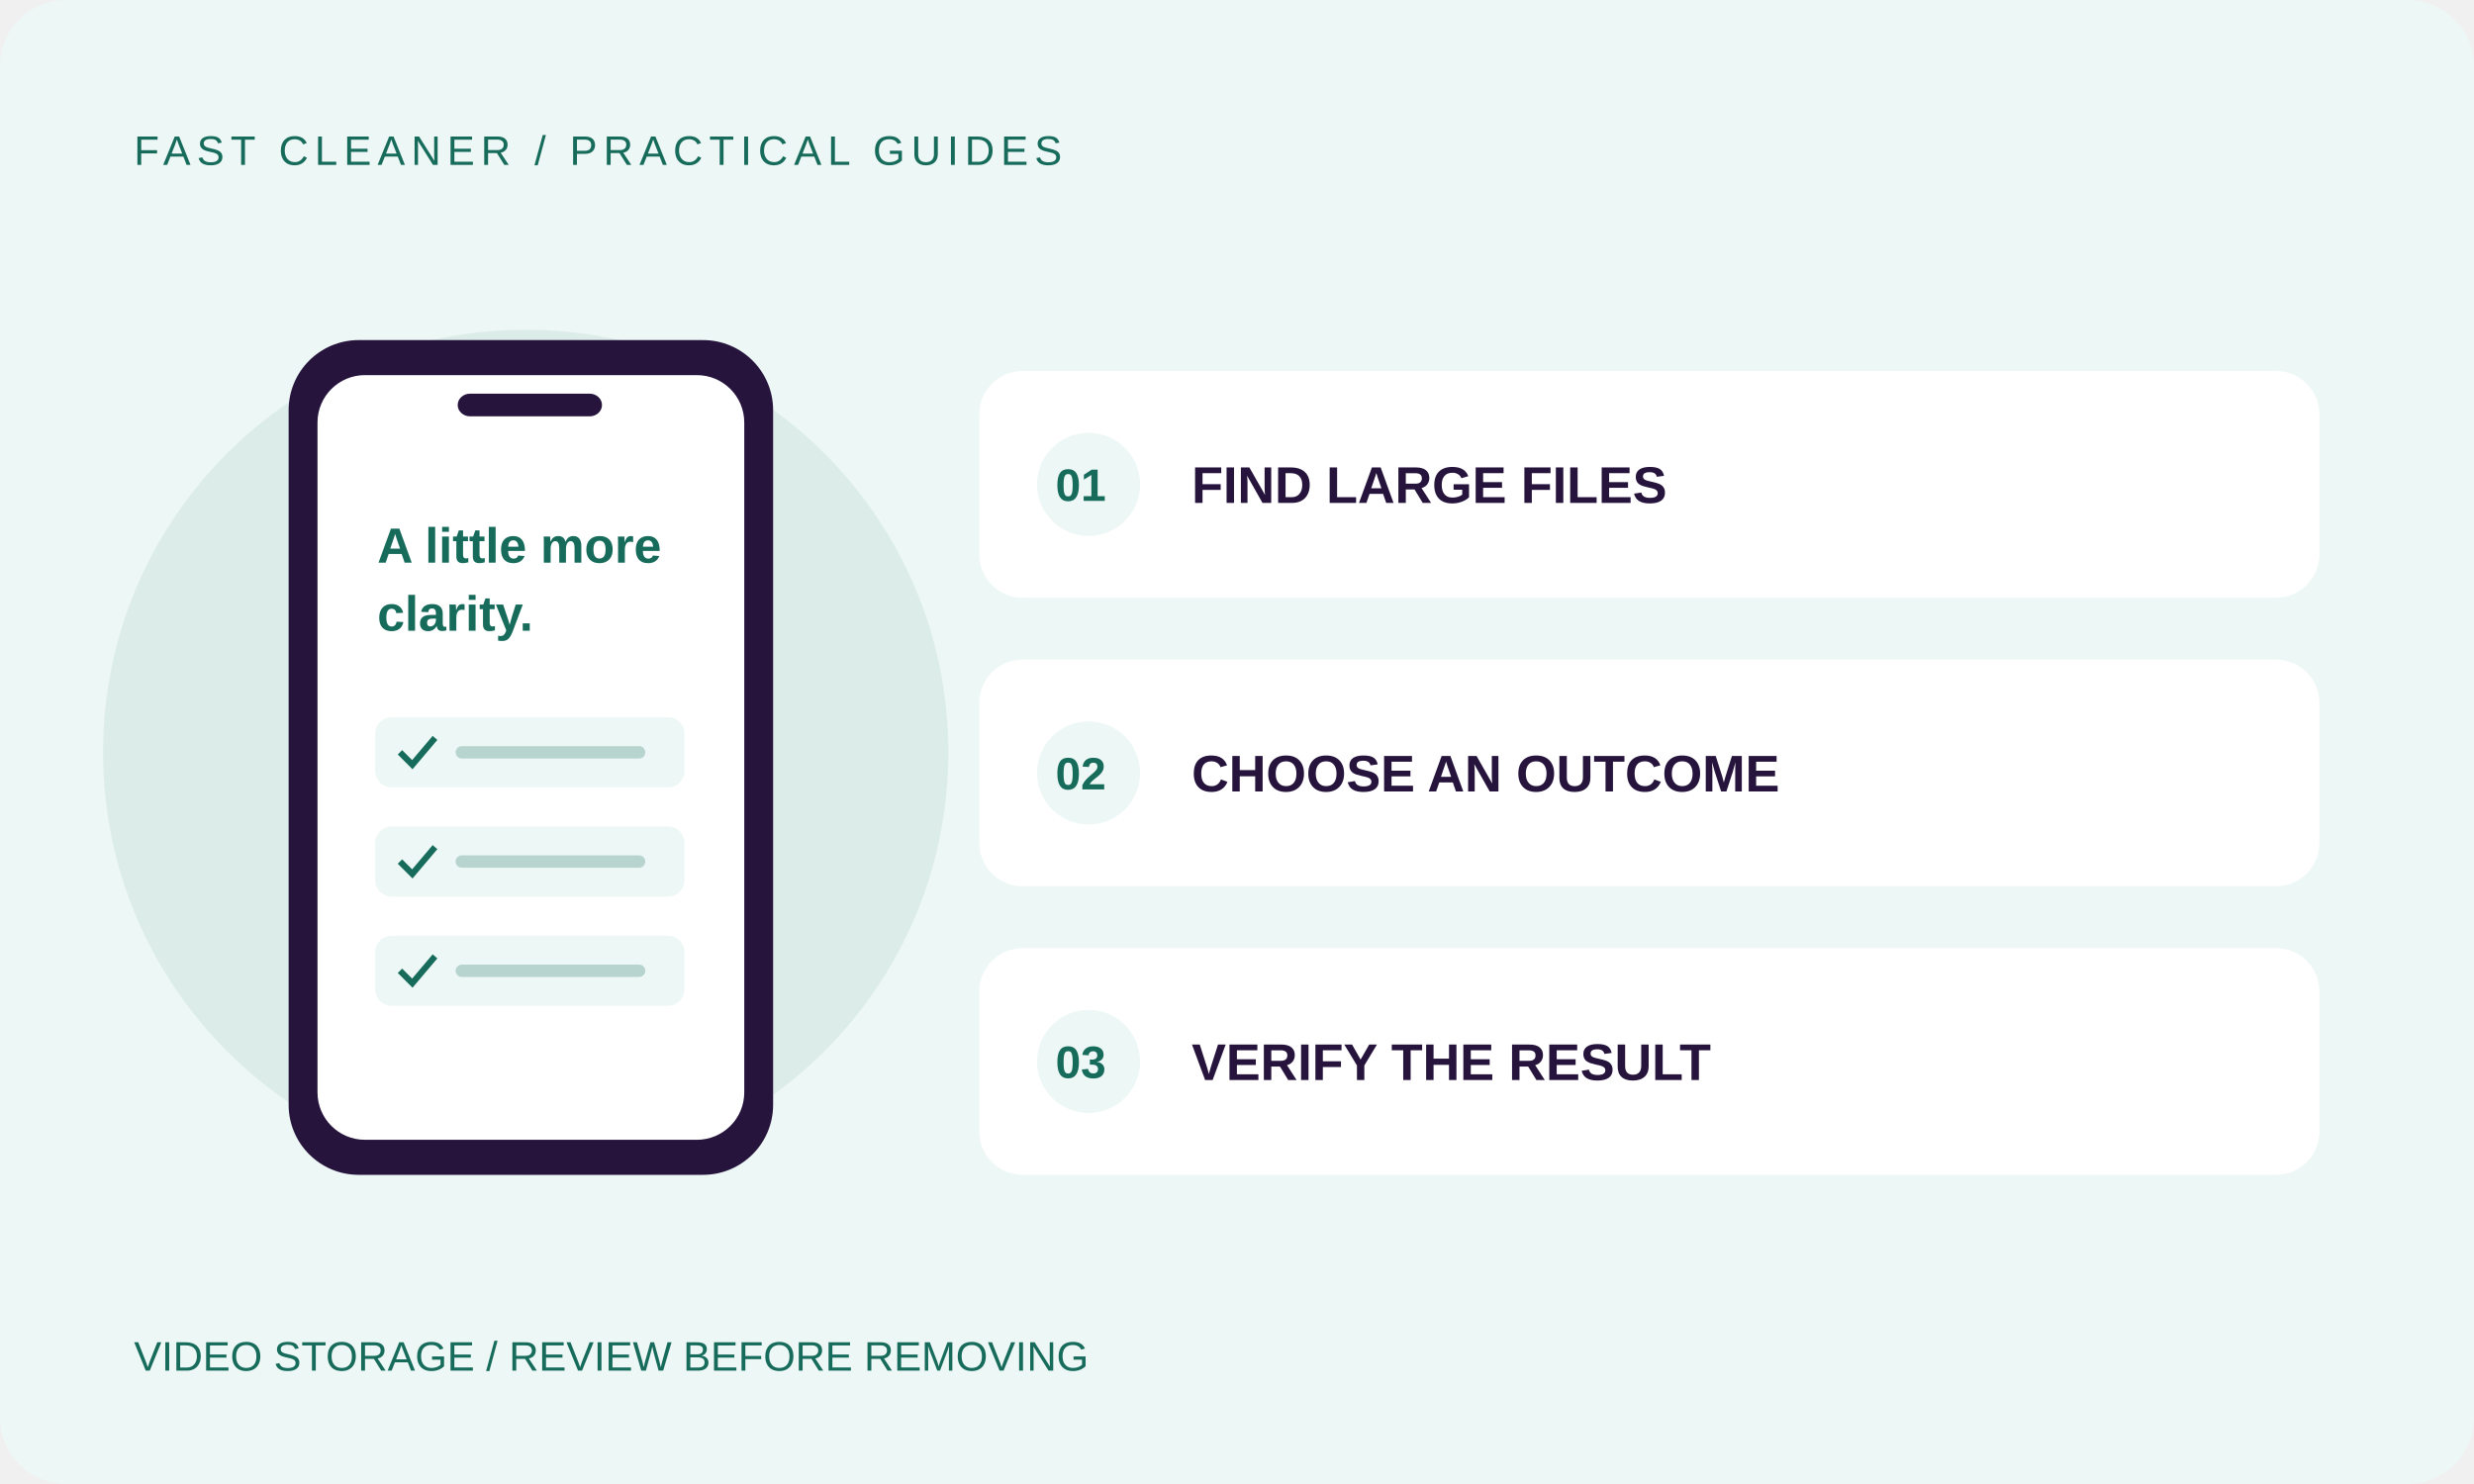
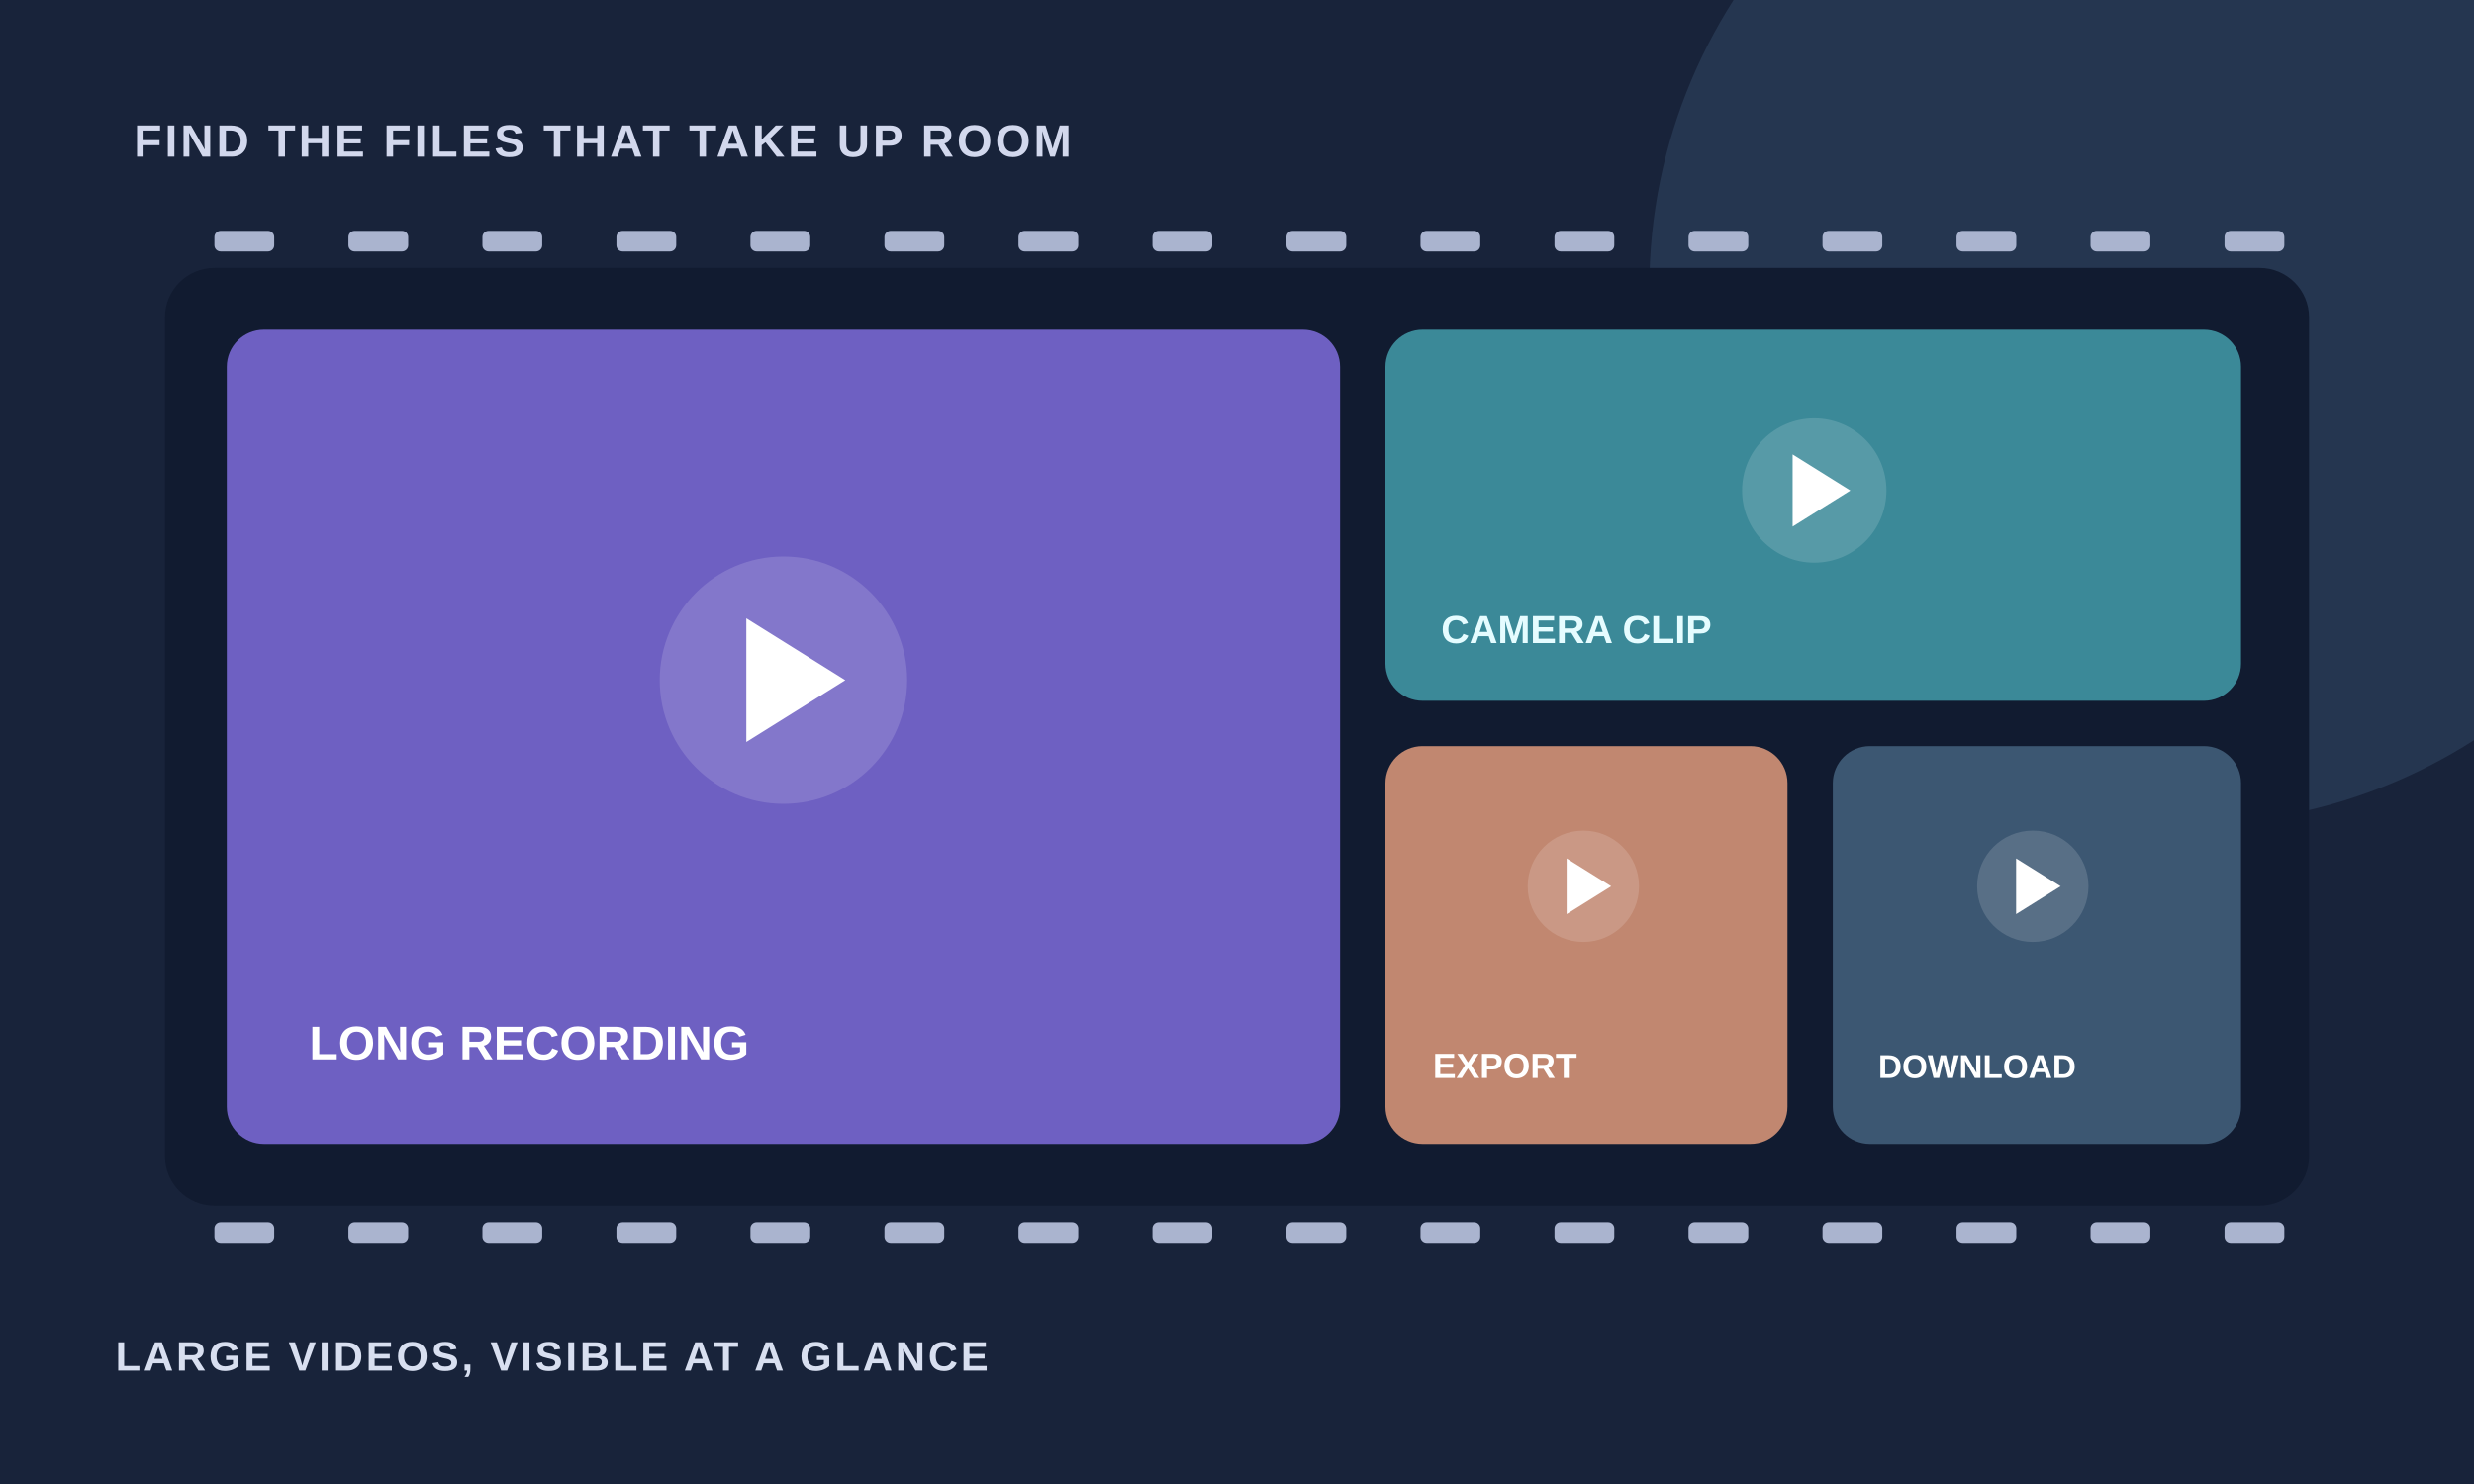
- <svg xmlns="http://www.w3.org/2000/svg" width="1200" height="720" viewBox="0 0 1200 720">
-   <rect width="1200" height="720" rx="32" fill="#edf7f5" />
-   <g font-family="Arial,sans-serif">
-     <text x="65" y="80" fill="#166b5b" font-size="20" letter-spacing="3">FAST CLEANER / PRACTICAL GUIDES</text>
-     <circle cx="255" cy="365" r="205" fill="#166b5b" opacity=".08" />
-     <rect x="140" y="165" width="235" height="405" rx="34" fill="#26143d" />
-     <rect x="154" y="182" width="207" height="371" rx="23" fill="#fff" />
-     <rect x="222" y="191" width="70" height="11" rx="6" fill="#26143d" />
-     <text x="183" y="273" fill="#166b5b" font-size="24" font-weight="bold">A little more</text>
-     <text x="183" y="306" fill="#166b5b" font-size="24" font-weight="bold">clarity.</text>
-     <rect x="182" y="348" width="150" height="34" rx="8" fill="#edf7f5" />
-     <path d="M194 365l6 6 11-13" stroke="#166b5b" fill="none" stroke-width="3" />
-     <path d="M224 365h86" stroke="#166b5b" opacity=".25" stroke-width="6" stroke-linecap="round" />
-     <rect x="182" y="401" width="150" height="34" rx="8" fill="#edf7f5" />
-     <path d="M194 418l6 6 11-13" stroke="#166b5b" fill="none" stroke-width="3" />
-     <path d="M224 418h86" stroke="#166b5b" opacity=".25" stroke-width="6" stroke-linecap="round" />
-     <rect x="182" y="454" width="150" height="34" rx="8" fill="#edf7f5" />
-     <path d="M194 471l6 6 11-13" stroke="#166b5b" fill="none" stroke-width="3" />
-     <path d="M224 471h86" stroke="#166b5b" opacity=".25" stroke-width="6" stroke-linecap="round" />
-     <rect x="475" y="180" width="650" height="110" rx="21" fill="#fff" />
-     <circle cx="528" cy="235" r="25" fill="#edf7f5" />
-     <text x="512" y="243" fill="#166b5b" font-size="22" font-weight="bold">01</text>
-     <text x="578" y="244" fill="#26143d" font-size="25" font-weight="bold">FIND LARGE FILES</text>
-     <rect x="475" y="320" width="650" height="110" rx="21" fill="#fff" />
-     <circle cx="528" cy="375" r="25" fill="#edf7f5" />
-     <text x="512" y="383" fill="#166b5b" font-size="22" font-weight="bold">02</text>
-     <text x="578" y="384" fill="#26143d" font-size="25" font-weight="bold">CHOOSE AN OUTCOME</text>
-     <rect x="475" y="460" width="650" height="110" rx="21" fill="#fff" />
-     <circle cx="528" cy="515" r="25" fill="#edf7f5" />
-     <text x="512" y="523" fill="#166b5b" font-size="22" font-weight="bold">03</text>
-     <text x="578" y="524" fill="#26143d" font-size="25" font-weight="bold">VERIFY THE RESULT</text>
-     <text x="65" y="665" fill="#166b5b" font-size="20">VIDEO STORAGE / REVIEW BEFORE REMOVING</text>
-   </g>
+ <svg xmlns="http://www.w3.org/2000/svg" width="1200" height="720" viewBox="0 0 1200 720" font-family="Arial,sans-serif" role="img" aria-labelledby="title">
+   <defs>
+     <filter id="shadow" x="-40%" y="-40%" width="180%" height="180%">
+       <feDropShadow dx="0" dy="14" stdDeviation="16" flood-color="#172546" flood-opacity=".12" />
+     </filter>
+     <linearGradient id="fade" x2="1" y2="1">
+       <stop stop-color="#ffffff" stop-opacity=".5" />
+       <stop offset="1" stop-color="#ffffff" stop-opacity="0" />
+     </linearGradient>
+   </defs>
+   <rect x="0" y="0" width="1200" height="720" rx="0" fill="#18233a" />
+   <circle cx="1060" cy="140" r="260" fill="#253650" />
+   <rect x="80" y="130" width="1040" height="455" rx="24" fill="#111b30" />
+   <rect x="110" y="160" width="540" height="395" rx="18" fill="#6e60c2" />
+   <circle cx="380" cy="330" r="60" fill="#ffffff25" />
+   <path d="M362.0 300.0L410.0 330L362.0 360.0Z" fill="#fff" stroke="none" stroke-width="1" stroke-linecap="round" stroke-linejoin="round" />
+   <text x="150" y="514" fill="#fff" font-size="23" font-weight="700">LONG RECORDING</text>
+   <rect x="672" y="160" width="415" height="180" rx="18" fill="#3b8998" />
+   <circle cx="880" cy="238" r="35" fill="#ffffff25" />
+   <path d="M869.5 220.5L897.5 238L869.5 255.5Z" fill="#fff" stroke="none" stroke-width="1" stroke-linecap="round" stroke-linejoin="round" />
+   <text x="699" y="312" fill="#e5fcff" font-size="19" font-weight="700">CAMERA CLIP</text>
+   <rect x="672" y="362" width="195" height="193" rx="18" fill="#c18770" />
+   <circle cx="768" cy="430" r="27" fill="#ffffff25" />
+   <path d="M759.9 416.5L781.5 430L759.9 443.5Z" fill="#fff" stroke="none" stroke-width="1" stroke-linecap="round" stroke-linejoin="round" />
+   <text x="695" y="523" fill="#fff" font-size="17" font-weight="700">EXPORT</text>
+   <rect x="889" y="362" width="198" height="193" rx="18" fill="#3c5772" />
+   <circle cx="986" cy="430" r="27" fill="#ffffff25" />
+   <path d="M977.9 416.5L999.5 430L977.9 443.5Z" fill="#fff" stroke="none" stroke-width="1" stroke-linecap="round" stroke-linejoin="round" />
+   <text x="911" y="523" fill="#fff" font-size="16" font-weight="700">DOWNLOAD</text>
+   <rect x="104" y="112" width="29" height="10" rx="3" fill="#aab4cf" />
+   <rect x="104" y="593" width="29" height="10" rx="3" fill="#aab4cf" />
+   <rect x="169" y="112" width="29" height="10" rx="3" fill="#aab4cf" />
+   <rect x="169" y="593" width="29" height="10" rx="3" fill="#aab4cf" />
+   <rect x="234" y="112" width="29" height="10" rx="3" fill="#aab4cf" />
+   <rect x="234" y="593" width="29" height="10" rx="3" fill="#aab4cf" />
+   <rect x="299" y="112" width="29" height="10" rx="3" fill="#aab4cf" />
+   <rect x="299" y="593" width="29" height="10" rx="3" fill="#aab4cf" />
+   <rect x="364" y="112" width="29" height="10" rx="3" fill="#aab4cf" />
+   <rect x="364" y="593" width="29" height="10" rx="3" fill="#aab4cf" />
+   <rect x="429" y="112" width="29" height="10" rx="3" fill="#aab4cf" />
+   <rect x="429" y="593" width="29" height="10" rx="3" fill="#aab4cf" />
+   <rect x="494" y="112" width="29" height="10" rx="3" fill="#aab4cf" />
+   <rect x="494" y="593" width="29" height="10" rx="3" fill="#aab4cf" />
+   <rect x="559" y="112" width="29" height="10" rx="3" fill="#aab4cf" />
+   <rect x="559" y="593" width="29" height="10" rx="3" fill="#aab4cf" />
+   <rect x="624" y="112" width="29" height="10" rx="3" fill="#aab4cf" />
+   <rect x="624" y="593" width="29" height="10" rx="3" fill="#aab4cf" />
+   <rect x="689" y="112" width="29" height="10" rx="3" fill="#aab4cf" />
+   <rect x="689" y="593" width="29" height="10" rx="3" fill="#aab4cf" />
+   <rect x="754" y="112" width="29" height="10" rx="3" fill="#aab4cf" />
+   <rect x="754" y="593" width="29" height="10" rx="3" fill="#aab4cf" />
+   <rect x="819" y="112" width="29" height="10" rx="3" fill="#aab4cf" />
+   <rect x="819" y="593" width="29" height="10" rx="3" fill="#aab4cf" />
+   <rect x="884" y="112" width="29" height="10" rx="3" fill="#aab4cf" />
+   <rect x="884" y="593" width="29" height="10" rx="3" fill="#aab4cf" />
+   <rect x="949" y="112" width="29" height="10" rx="3" fill="#aab4cf" />
+   <rect x="949" y="593" width="29" height="10" rx="3" fill="#aab4cf" />
+   <rect x="1014" y="112" width="29" height="10" rx="3" fill="#aab4cf" />
+   <rect x="1014" y="593" width="29" height="10" rx="3" fill="#aab4cf" />
+   <rect x="1079" y="112" width="29" height="10" rx="3" fill="#aab4cf" />
+   <rect x="1079" y="593" width="29" height="10" rx="3" fill="#aab4cf" />
+   <text x="65" y="76" fill="#d2d8ed" font-size="22" font-weight="700" letter-spacing="1.5">FIND THE FILES THAT TAKE UP ROOM</text>
+   <text x="56" y="665" fill="#d8dff0" font-size="20" font-weight="700" letter-spacing="1.4">LARGE VIDEOS, VISIBLE AT A GLANCE</text>
</svg>
